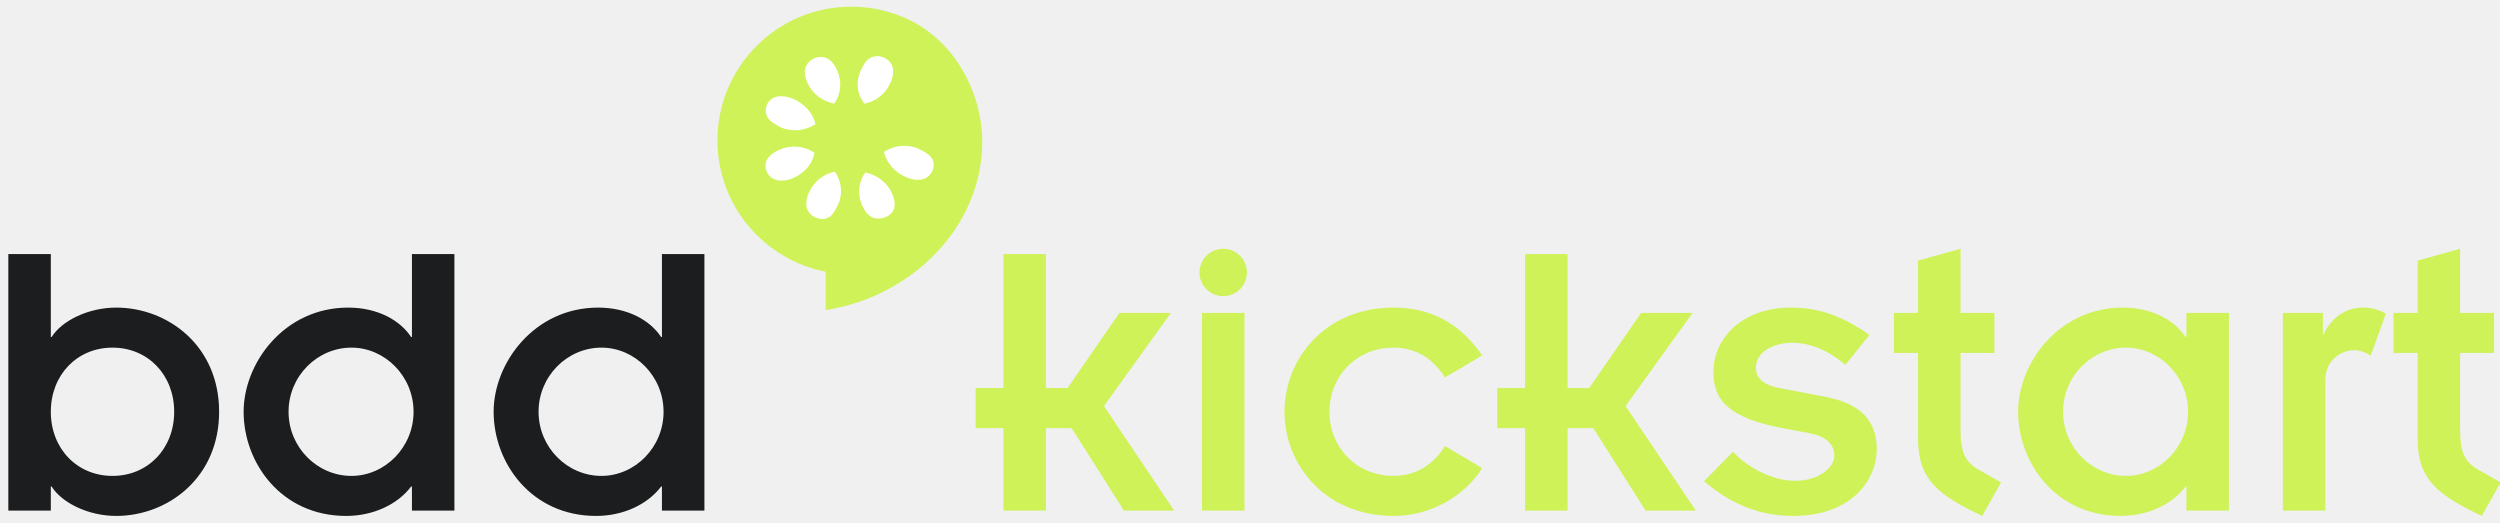
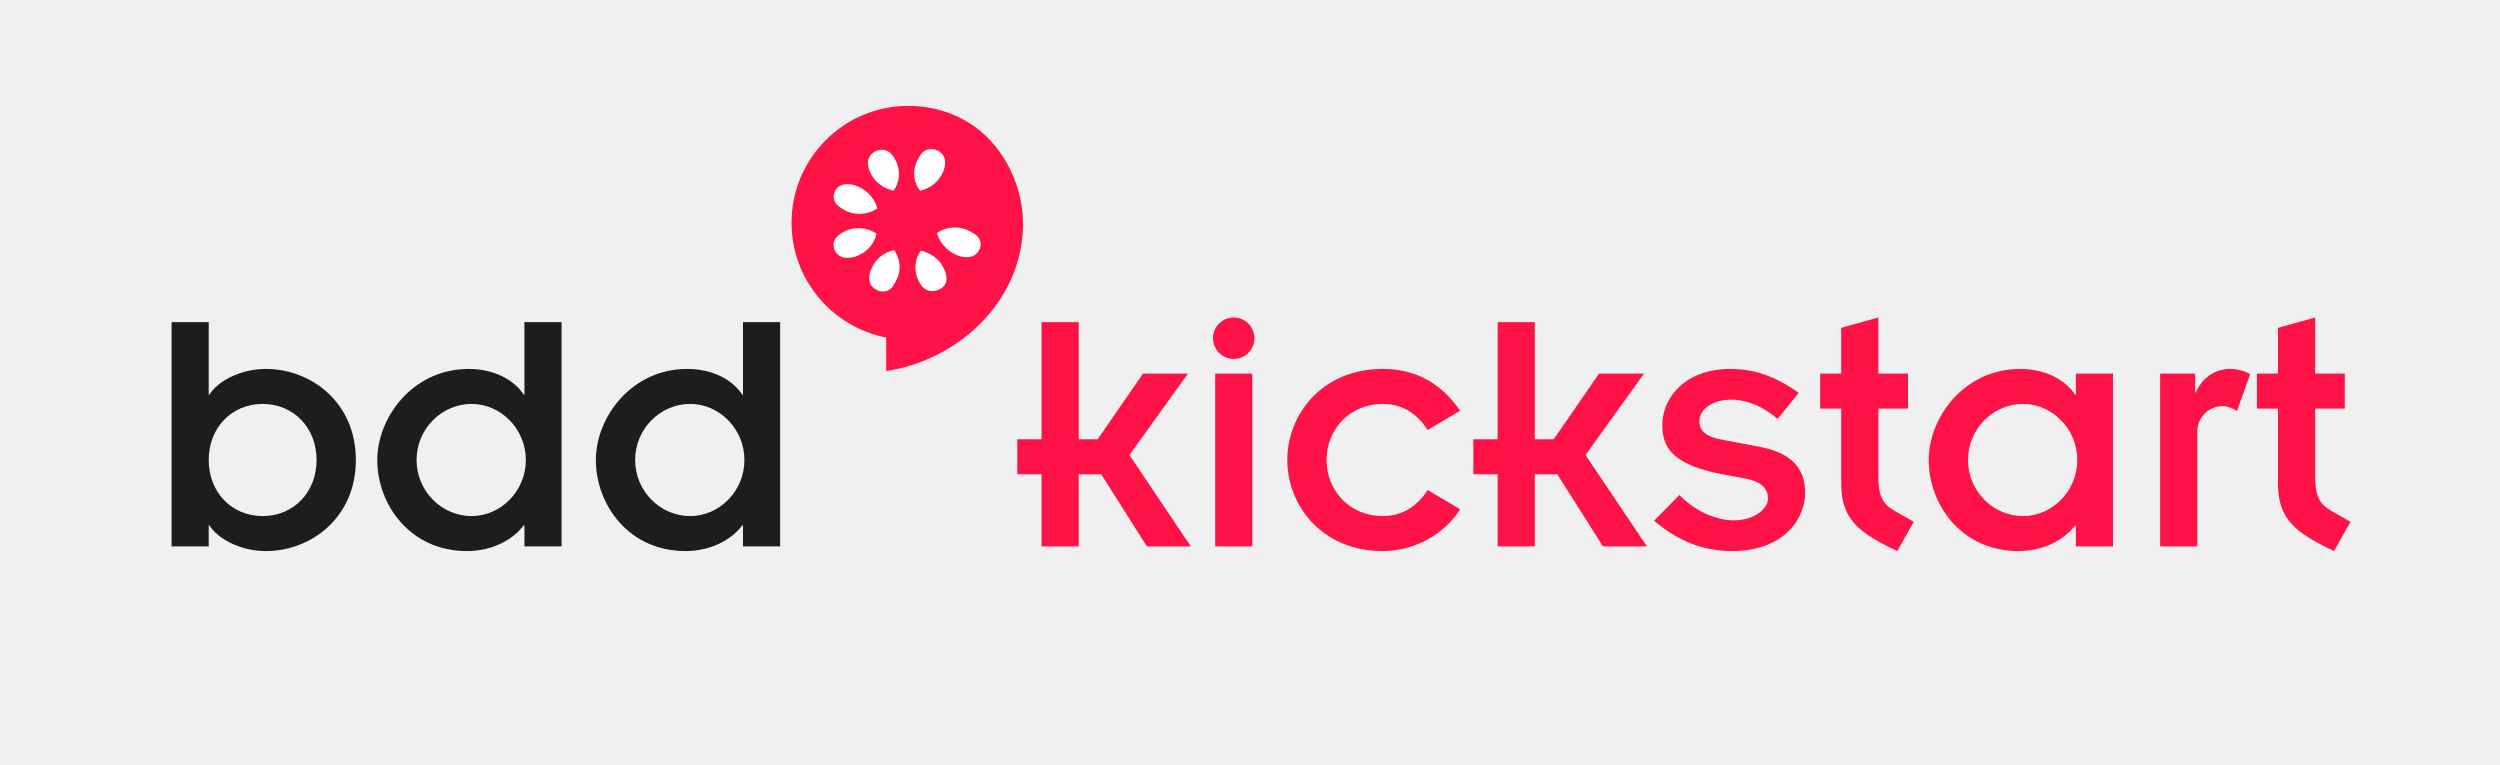
- <svg xmlns="http://www.w3.org/2000/svg" width="306" height="64" viewBox="0 0 306 64">
+ <svg xmlns="http://www.w3.org/2000/svg" width="350" height="107" viewBox="0 0 350 107">
  <g fill="none" fill-rule="evenodd">
-     <path d="M-23-14h161V90H-23z" />
-     <path d="M87.817 17.195c0 7.968 5.712 14.589 13.25 16.062v4.688c9.8-1.478 18.478-9.257 19.125-19.47.39-6.146-2.675-12.42-7.844-15.468a13.755 13.755 0 0 0-.906-.5c-.315-.155-.64-.306-.969-.437-.104-.044-.207-.084-.312-.125-.288-.107-.578-.226-.875-.313a16.246 16.246 0 0 0-5.094-.812c-9.05 0-16.375 7.324-16.375 16.375z" fill="#CEF257" fill-rule="nonzero" />
-     <path d="M107.567 6.882a1.787 1.787 0 0 0-1.562.625c-.3.4-.488.788-.688 1.188-.6 1.4-.4 2.9.5 4 1.4-.3 2.588-1.194 3.188-2.594.2-.4.312-.913.312-1.313.063-1.062-.816-1.81-1.75-1.906zm-7.281.094c-.913.087-1.781.812-1.781 1.812 0 .4.112.913.312 1.313.6 1.4 1.881 2.294 3.281 2.594.8-1.1 1.007-2.6.407-4-.2-.4-.388-.794-.688-1.094a1.757 1.757 0 0 0-1.531-.625zm-4.906 4.812c-1.577.081-2.282 2.063-.97 3.094.4.3.788.519 1.188.719 1.4.6 3.02.394 4.22-.406-.3-1.3-1.32-2.494-2.72-3.094-.5-.2-.906-.313-1.406-.313-.112-.012-.207-.005-.312 0zm15.406 6.063a4.574 4.574 0 0 0-2.594.75c.3 1.3 1.319 2.494 2.719 3.094.5.2.906.312 1.406.312 1.8.1 2.681-2.125 1.281-3.125-.4-.3-.787-.487-1.187-.687a4.32 4.32 0 0 0-1.625-.344zm-13.656.094c-.55.01-1.1.118-1.625.343-.5.2-.888.42-1.188.72-1.3 1.1-.425 3.193 1.375 3.093.5 0 1.006-.113 1.406-.313 1.4-.6 2.394-1.793 2.594-3.093a4.475 4.475 0 0 0-2.562-.75zm5.062 3.062c-1.4.3-2.587 1.194-3.187 2.594-.2.4-.313.881-.313 1.281-.1 1.7 2.219 2.613 3.219 1.313.3-.4.487-.788.687-1.188.6-1.3.394-2.8-.406-4zm3.719.094c-.8 1.1-1.006 2.6-.406 4 .2.4.387.794.687 1.094 1.1 1.2 3.413.312 3.313-1.188 0-.4-.113-.912-.313-1.312-.6-1.4-1.881-2.294-3.281-2.594z" fill="#FFF" fill-rule="nonzero" />
-     <path fill="#1b1d1e" d="M1.02 62.5h5.2v-2.95h.1c1.25 2 4.5 3.6 7.9 3.6 6.3 0 12.6-4.65 12.6-12.75s-6.3-12.75-12.6-12.75c-3.4 0-6.65 1.6-7.9 3.6h-.1V31.1h-5.2zm20.3-12.1c0 4.5-3.2 7.85-7.55 7.85S6.22 54.9 6.22 50.4s3.2-7.85 7.55-7.85 7.55 3.35 7.55 7.85zm29.1 12.1h5.2V31.1h-5.2v10.15h-.1c-1.35-2.05-4.1-3.6-7.7-3.6-7.85 0-12.8 6.8-12.8 12.75 0 6.25 4.6 12.75 12.55 12.75 3.3 0 6.3-1.4 7.95-3.6h.1zm-15.1-12.1c0-4.35 3.5-7.85 7.7-7.85 4.1 0 7.6 3.5 7.6 7.85s-3.5 7.85-7.6 7.85c-4.2 0-7.7-3.5-7.7-7.85zm45.7 12.1h5.2V31.1h-5.2v10.15h-.1c-1.35-2.05-4.1-3.6-7.7-3.6-7.85 0-12.8 6.8-12.8 12.75 0 6.25 4.6 12.75 12.55 12.75 3.3 0 6.3-1.4 7.95-3.6h.1zm-15.1-12.1c0-4.35 3.5-7.85 7.7-7.85 4.1 0 7.6 3.5 7.6 7.85s-3.5 7.85-7.6 7.85c-4.2 0-7.7-3.5-7.7-7.85z">
+     <path d="M0 0h161v104H0z" />
+     <path d="M127.192 14.82c-9.05 0-16.375 7.324-16.375 16.375 0 7.968 5.712 14.589 13.25 16.062v4.688c9.8-1.478 18.478-9.257 19.125-19.47.39-6.146-2.675-12.42-7.844-15.468a13.755 13.755 0 0 0-.906-.5c-.315-.155-.64-.306-.969-.437-.104-.044-.207-.084-.312-.125-.288-.107-.578-.226-.875-.313a16.246 16.246 0 0 0-5.094-.812z" fill="#FF1245" fill-rule="nonzero" />
+     <path d="M130.567 20.882a1.787 1.787 0 0 0-1.562.625c-.3.4-.488.788-.688 1.188-.6 1.4-.4 2.9.5 4 1.4-.3 2.588-1.194 3.188-2.594.2-.4.312-.913.312-1.313.063-1.062-.816-1.81-1.75-1.906zm-7.281.094c-.913.087-1.781.812-1.781 1.812 0 .4.112.913.312 1.313.6 1.4 1.881 2.294 3.281 2.594.8-1.1 1.007-2.6.407-4-.2-.4-.388-.794-.688-1.094a1.757 1.757 0 0 0-1.531-.625zm-4.906 4.812c-1.577.081-2.282 2.063-.97 3.094.4.3.788.519 1.188.719 1.4.6 3.02.394 4.22-.406-.3-1.3-1.32-2.494-2.72-3.094-.5-.2-.906-.313-1.406-.313-.112-.012-.207-.005-.312 0zm15.406 6.063a4.574 4.574 0 0 0-2.594.75c.3 1.3 1.319 2.494 2.719 3.094.5.2.906.312 1.406.312 1.8.1 2.681-2.125 1.281-3.125-.4-.3-.787-.487-1.187-.687a4.32 4.32 0 0 0-1.625-.344zm-13.656.094c-.55.01-1.1.118-1.625.343-.5.2-.888.42-1.188.72-1.3 1.1-.425 3.193 1.375 3.093.5 0 1.006-.113 1.406-.313 1.4-.6 2.394-1.793 2.594-3.093a4.475 4.475 0 0 0-2.562-.75zm5.062 3.062c-1.4.3-2.587 1.194-3.187 2.594-.2.4-.313.881-.313 1.281-.1 1.7 2.219 2.613 3.219 1.313.3-.4.487-.788.687-1.188.6-1.3.394-2.8-.406-4zm3.719.094c-.8 1.1-1.006 2.6-.406 4 .2.4.387.794.687 1.094 1.1 1.2 3.413.312 3.313-1.188 0-.4-.113-.912-.313-1.312-.6-1.4-1.881-2.294-3.281-2.594z" fill="#FFF" fill-rule="nonzero" />
+     <path fill="#1b1d1e" d="M24.02 76.5h5.2v-2.95h.1c1.25 2 4.5 3.6 7.9 3.6 6.3 0 12.6-4.65 12.6-12.75s-6.3-12.75-12.6-12.75c-3.4 0-6.65 1.6-7.9 3.6h-.1V45.1h-5.2zm20.3-12.1c0 4.5-3.2 7.85-7.55 7.85s-7.55-3.35-7.55-7.85 3.2-7.85 7.55-7.85 7.55 3.35 7.55 7.85zm29.1 12.1h5.2V45.1h-5.2v10.15h-.1c-1.35-2.05-4.1-3.6-7.7-3.6-7.85 0-12.8 6.8-12.8 12.75 0 6.25 4.6 12.75 12.55 12.75 3.3 0 6.3-1.4 7.95-3.6h.1zm-15.1-12.1c0-4.35 3.5-7.85 7.7-7.85 4.1 0 7.6 3.5 7.6 7.85s-3.5 7.85-7.6 7.85c-4.2 0-7.7-3.5-7.7-7.85zm45.7 12.1h5.2V45.1h-5.2v10.15h-.1c-1.35-2.05-4.1-3.6-7.7-3.6-7.85 0-12.8 6.8-12.8 12.75 0 6.25 4.6 12.75 12.55 12.75 3.3 0 6.3-1.4 7.95-3.6h.1zm-15.1-12.1c0-4.35 3.5-7.85 7.7-7.85 4.1 0 7.6 3.5 7.6 7.85s-3.5 7.85-7.6 7.85c-4.2 0-7.7-3.5-7.7-7.85z">
        </path>
-     <path fill="#CEF257" d="M122.82 62.5h5.2V52.4h3.15l6.4 10.1h6.15l-8.6-12.8 8.2-11.4h-6.3l-6.35 9.2h-2.65V31.1h-5.2v16.4h-3.4v4.9h3.4zm24.3 0h5.2V38.3h-5.2zm-.3-29.15c0 1.6 1.3 2.9 2.9 2.9 1.6 0 2.9-1.3 2.9-2.9 0-1.6-1.3-2.9-2.9-2.9-1.6 0-2.9 1.3-2.9 2.9zm34.6 10.15c-2.35-3.4-5.7-5.85-10.85-5.85-8.45 0-13.35 6.35-13.35 12.75s4.9 12.75 13.35 12.75c4.6 0 8.7-2.45 10.85-5.85l-4.55-2.7c-1.4 2.2-3.45 3.65-6.3 3.65-4.55 0-7.85-3.5-7.85-7.85s3.3-7.85 7.85-7.85c2.95 0 4.9 1.5 6.3 3.65zm5.25 19h5.2V52.4h3.15l6.4 10.1h6.15l-8.6-12.8 8.2-11.4h-6.3l-6.35 9.2h-2.65V31.1h-5.2v16.4h-3.4v4.9h3.4zm21.9-3.6c3.3 2.8 6.8 4.25 10.9 4.25 7.35 0 10.25-4.6 10.25-8.15 0-3.6-2.1-5.65-6.4-6.45l-5.25-1c-2-.35-3.15-1.1-3.15-2.55 0-1.95 2.2-3.05 4.45-3.05 1.7 0 3.95.55 6.5 2.7l2.95-3.65c-3.3-2.35-6.25-3.35-9.6-3.35-6.05 0-9.5 3.8-9.5 7.9 0 3.45 1.9 5.65 8.7 6.9l2.95.55c1.9.35 3.15 1.2 3.15 2.8 0 1.35-1.8 3.05-4.8 3.05-2.7 0-5.75-1.55-7.6-3.55zm23.25-15.7h2.95v10.5c0 5.05 2.5 6.9 7.85 9.45l2.3-4.1-2.8-1.6c-1.55-.9-2.15-2.1-2.15-4.7V43.2h4.15v-4.9h-4.15v-7.85l-5.2 1.45v6.4h-2.95zm35.8 19.3h5.2V38.3h-5.2v2.95h-.1c-1.35-2.05-4.1-3.6-7.7-3.6-7.85 0-12.8 6.8-12.8 12.75 0 6.25 4.6 12.75 12.55 12.75 3.3 0 6.3-1.4 7.95-3.6h.1zm-15.1-12.1c0-4.35 3.5-7.85 7.7-7.85 4.1 0 7.6 3.5 7.6 7.85s-3.5 7.85-7.6 7.85c-4.2 0-7.7-3.5-7.7-7.85zm26.9 12.1h5.2v-16c0-2.2 1.7-3.65 3.6-3.65.5 0 1.45.3 1.95.7l1.85-5.15c-.7-.45-1.7-.75-2.85-.75-2.1 0-3.9 1.3-4.75 3.3h-.1V38.3h-4.9zm13.55-19.3h2.95v10.5c0 5.05 2.5 6.9 7.85 9.45l2.3-4.1-2.8-1.6c-1.55-.9-2.15-2.1-2.15-4.7V43.2h4.15v-4.9h-4.15v-7.85l-5.2 1.45v6.4h-2.95z">
+     <path fill="#FF1245" d="M145.82 76.5h5.2V66.4h3.15l6.4 10.1h6.15l-8.6-12.8 8.2-11.4h-6.3l-6.35 9.2h-2.65V45.1h-5.2v16.4h-3.4v4.9h3.4zm24.3 0h5.2V52.3h-5.2zm-.3-29.15c0 1.6 1.3 2.9 2.9 2.9 1.6 0 2.9-1.3 2.9-2.9 0-1.6-1.3-2.9-2.9-2.9-1.6 0-2.9 1.3-2.9 2.9zm34.6 10.15c-2.35-3.4-5.7-5.85-10.85-5.85-8.45 0-13.35 6.35-13.35 12.75s4.9 12.75 13.35 12.75c4.6 0 8.7-2.45 10.85-5.85l-4.55-2.7c-1.4 2.2-3.45 3.65-6.3 3.65-4.55 0-7.85-3.5-7.85-7.85s3.3-7.85 7.85-7.85c2.95 0 4.9 1.5 6.3 3.65zm5.25 19h5.2V66.4h3.15l6.4 10.1h6.15l-8.6-12.8 8.2-11.4h-6.3l-6.35 9.2h-2.65V45.1h-5.2v16.4h-3.4v4.9h3.4zm21.9-3.6c3.3 2.8 6.8 4.25 10.9 4.25 7.35 0 10.25-4.6 10.25-8.15 0-3.6-2.1-5.65-6.4-6.45l-5.25-1c-2-.35-3.15-1.1-3.15-2.55 0-1.95 2.2-3.05 4.45-3.05 1.7 0 3.95.55 6.5 2.7l2.95-3.65c-3.3-2.35-6.25-3.35-9.6-3.35-6.05 0-9.5 3.8-9.5 7.9 0 3.45 1.9 5.65 8.7 6.9l2.95.55c1.9.35 3.15 1.2 3.15 2.8 0 1.35-1.8 3.05-4.8 3.05-2.7 0-5.75-1.55-7.6-3.55zm23.25-15.7h2.95v10.5c0 5.05 2.5 6.9 7.85 9.45l2.3-4.1-2.8-1.6c-1.55-.9-2.15-2.1-2.15-4.7V57.2h4.15v-4.9h-4.15v-7.85l-5.2 1.45v6.4h-2.95zm35.8 19.3h5.2V52.3h-5.2v2.95h-.1c-1.35-2.05-4.1-3.6-7.7-3.6-7.85 0-12.8 6.8-12.8 12.75 0 6.25 4.6 12.75 12.55 12.75 3.3 0 6.3-1.4 7.95-3.6h.1zm-15.1-12.1c0-4.35 3.5-7.85 7.7-7.85 4.1 0 7.6 3.5 7.6 7.85s-3.5 7.85-7.6 7.85c-4.2 0-7.7-3.5-7.7-7.85zm26.9 12.1h5.2v-16c0-2.2 1.7-3.65 3.6-3.65.5 0 1.45.3 1.95.7l1.85-5.15c-.7-.45-1.7-.75-2.85-.75-2.1 0-3.9 1.3-4.75 3.3h-.1V52.3h-4.9zm13.55-19.3h2.95v10.5c0 5.05 2.5 6.9 7.85 9.45l2.3-4.1-2.8-1.6c-1.55-.9-2.15-2.1-2.15-4.7V57.2h4.15v-4.9h-4.15v-7.85l-5.2 1.45v6.4h-2.95z">
        </path>
  </g>
</svg>
